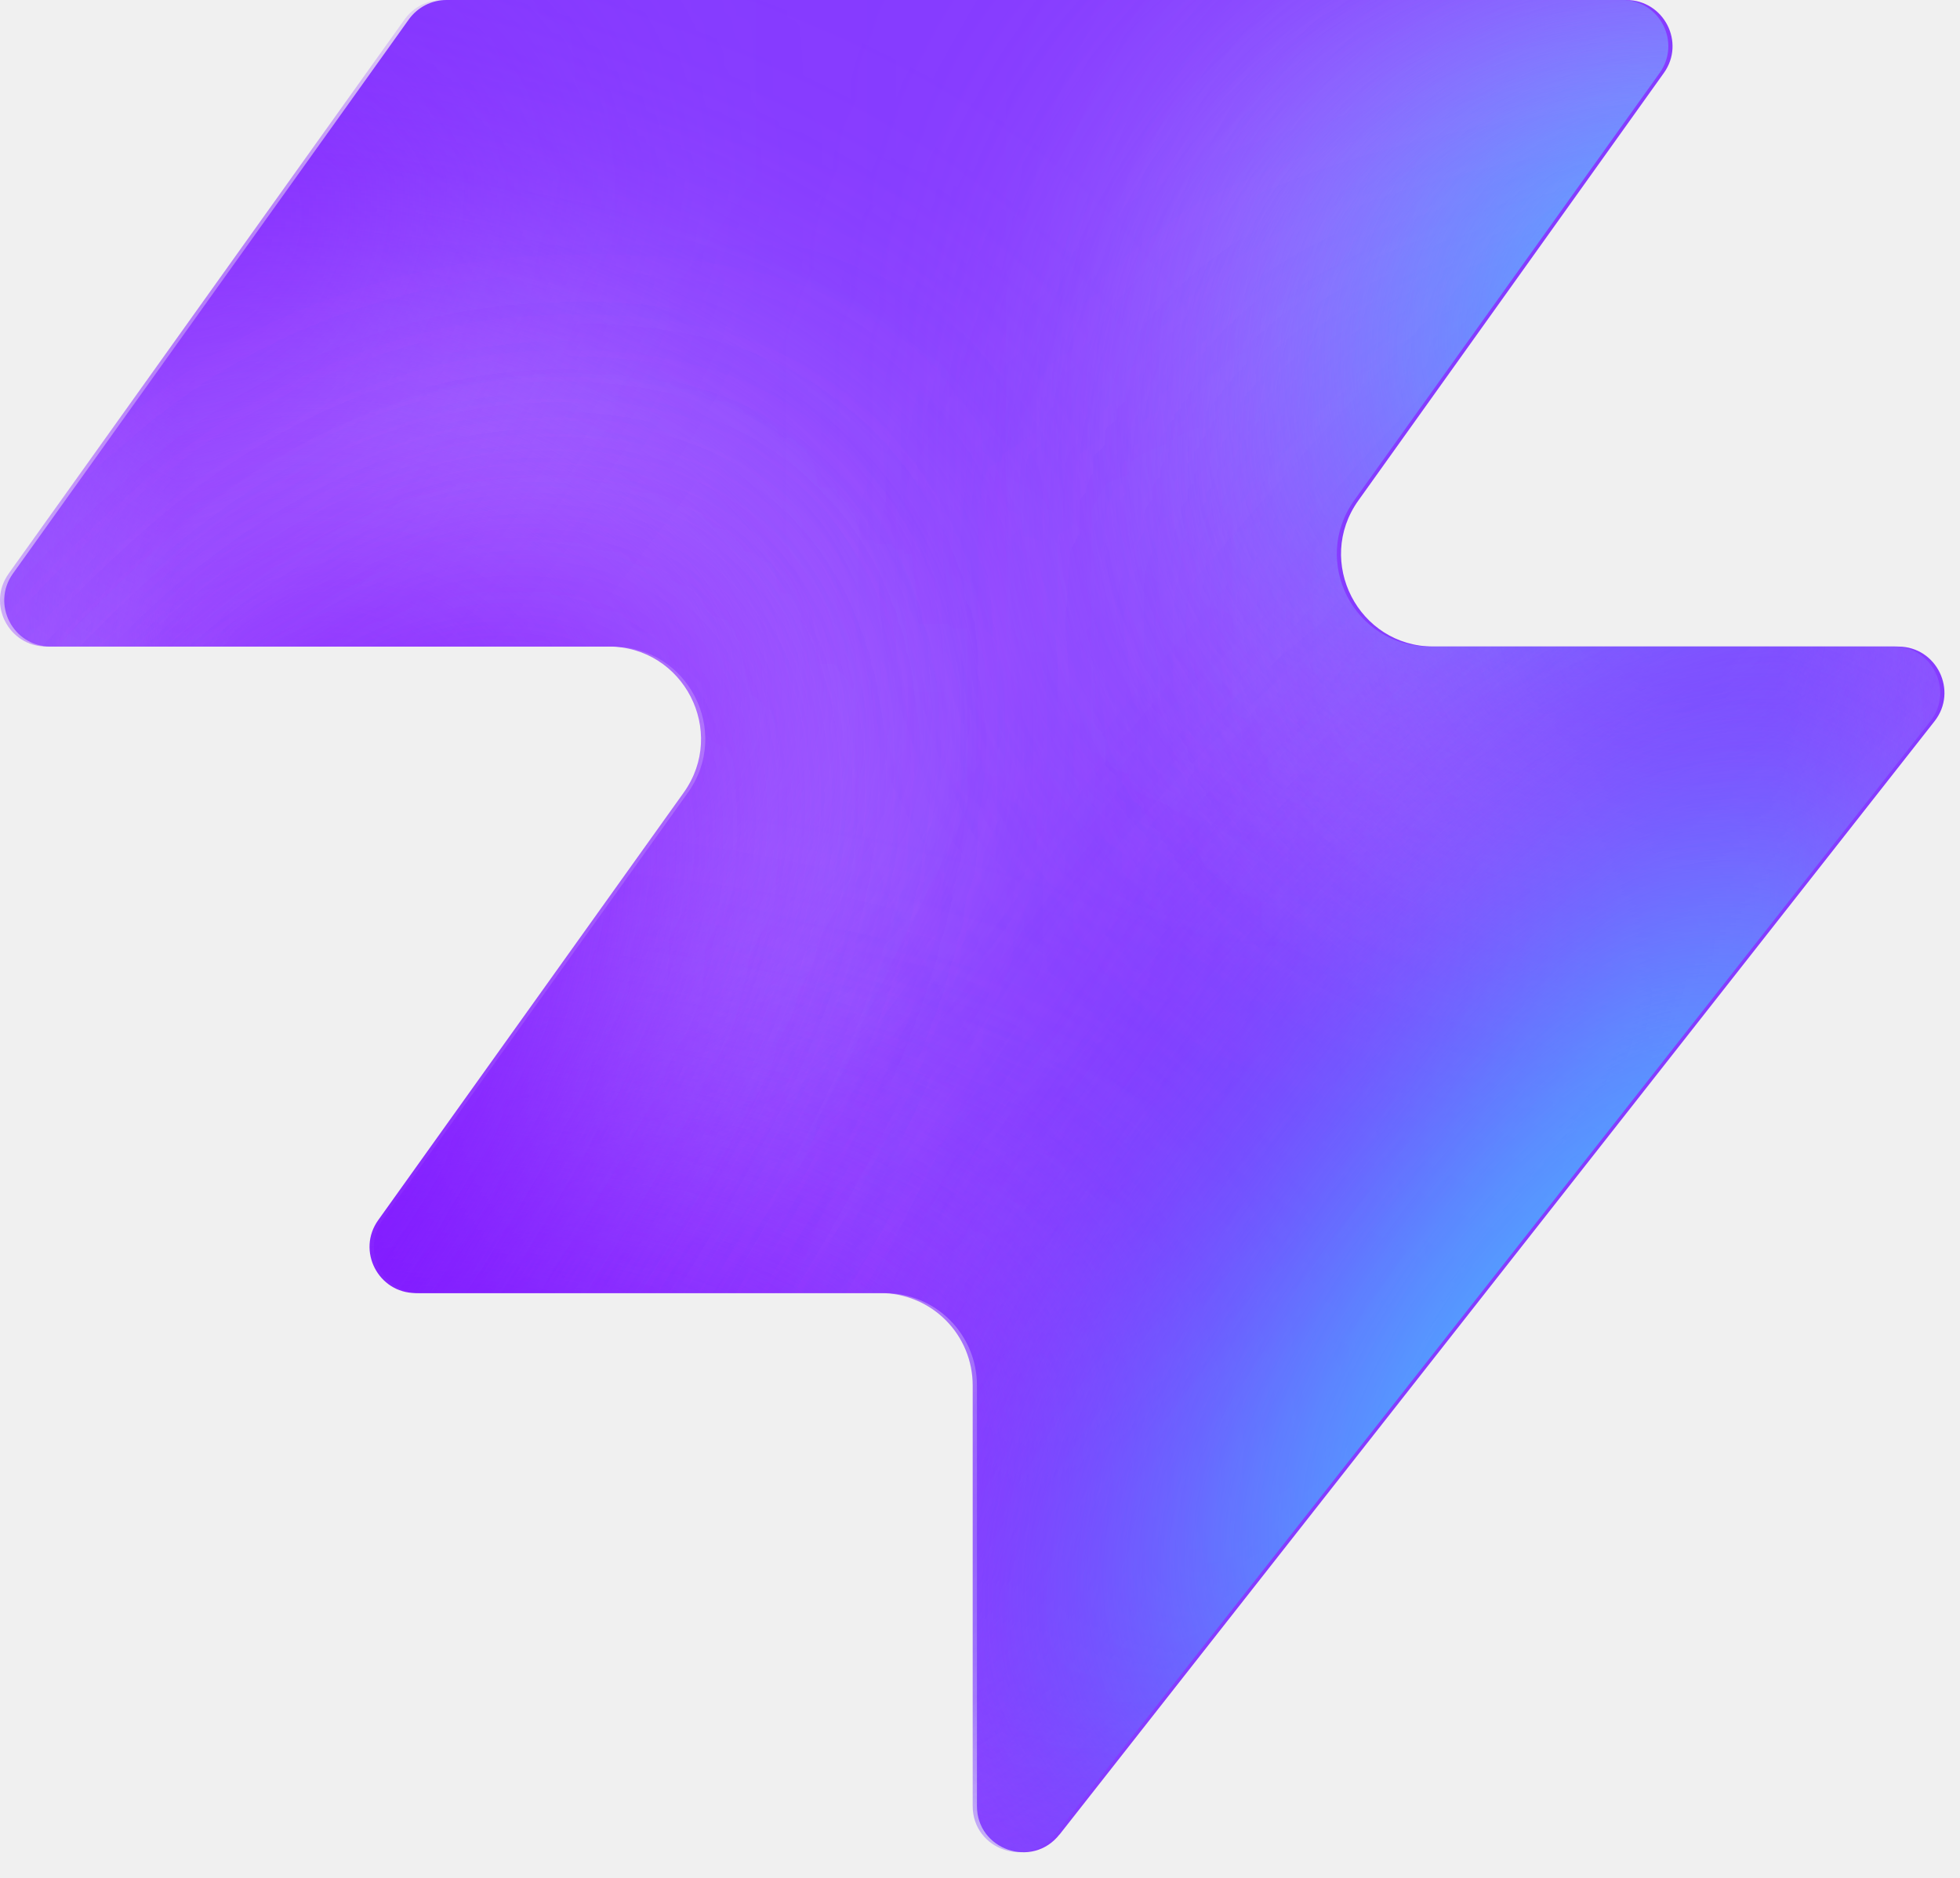
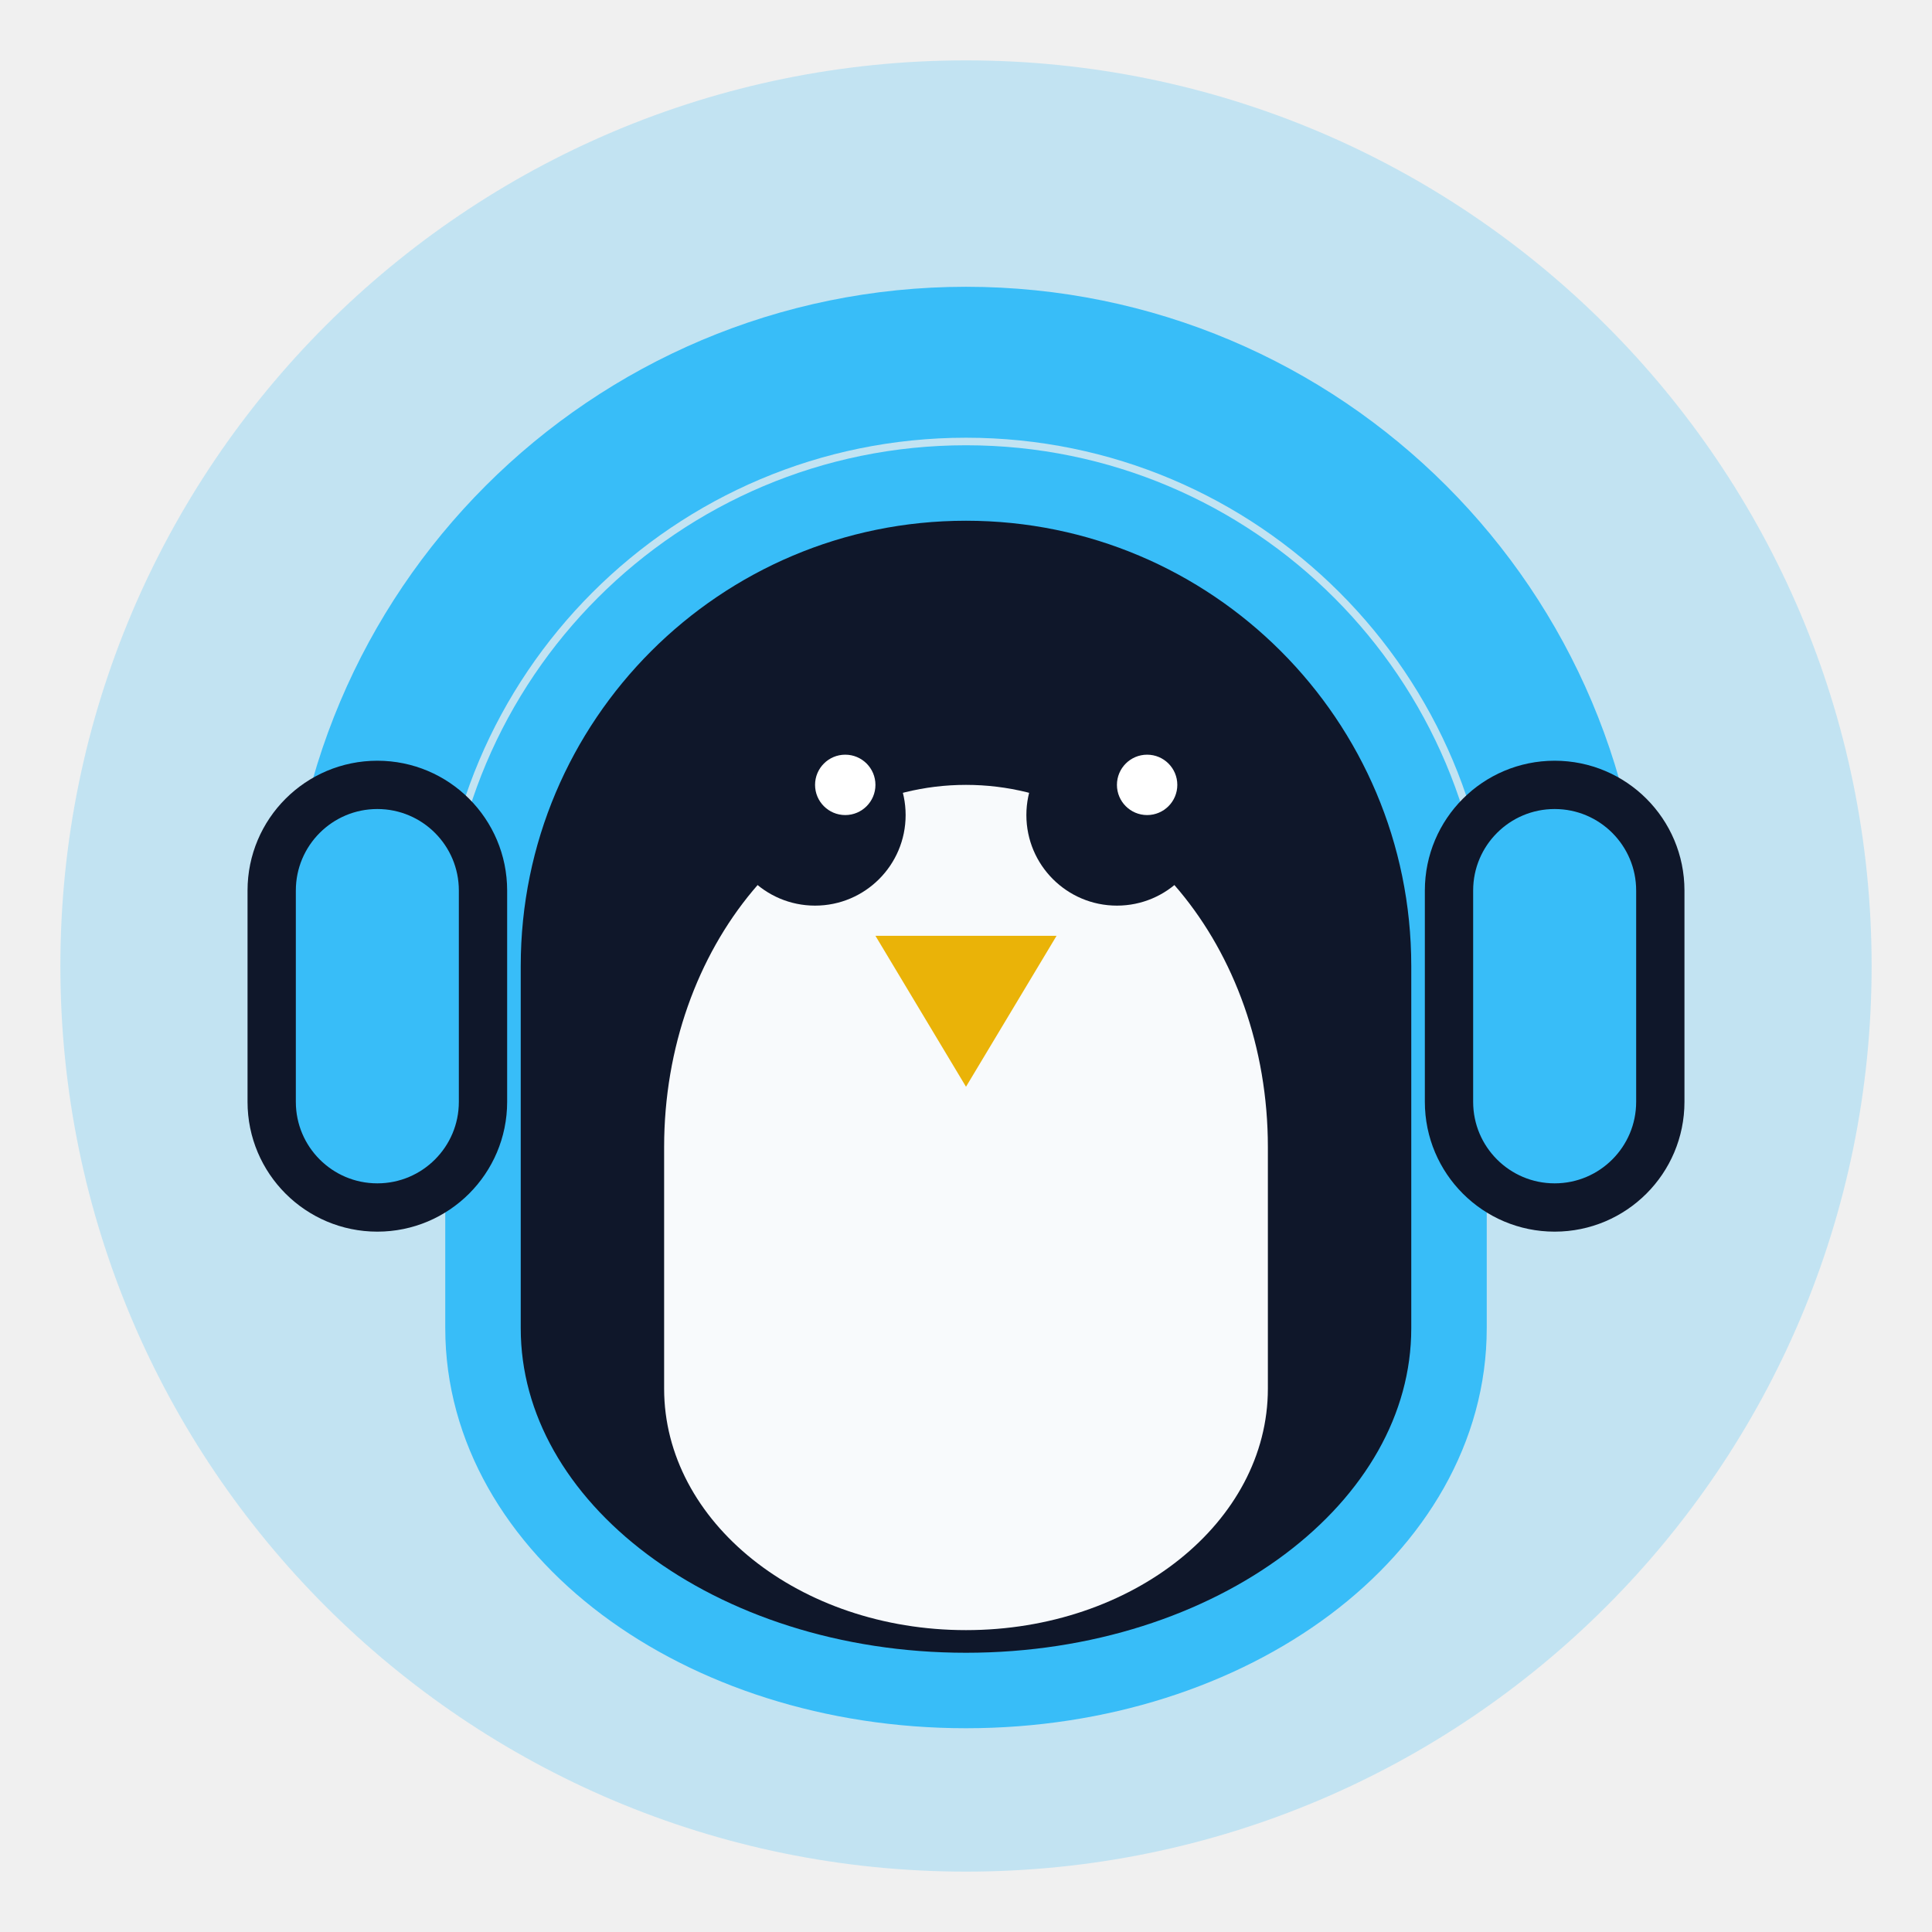
- <svg xmlns="http://www.w3.org/2000/svg" width="48" height="46" fill="none" viewBox="0 0 48 46">
-   <path fill="#863bff" d="M25.946 44.938c-.664.845-2.021.375-2.021-.698V33.937a2.26 2.26 0 0 0-2.262-2.262H10.287c-.92 0-1.456-1.04-.92-1.788l7.48-10.471c1.07-1.497 0-3.578-1.842-3.578H1.237c-.92 0-1.456-1.04-.92-1.788L10.013.474c.214-.297.556-.474.92-.474h28.894c.92 0 1.456 1.04.92 1.788l-7.48 10.471c-1.07 1.498 0 3.579 1.842 3.579h11.377c.943 0 1.473 1.088.89 1.83L25.947 44.94z" style="fill:#863bff;fill:color(display-p3 .525 .23 1);fill-opacity:1" />
-   <mask id="a" width="48" height="46" x="0" y="0" maskUnits="userSpaceOnUse" style="mask-type:alpha">
-     <path fill="#000" d="M25.842 44.938c-.664.844-2.021.375-2.021-.698V33.937a2.26 2.26 0 0 0-2.262-2.262H10.183c-.92 0-1.456-1.04-.92-1.788l7.48-10.471c1.07-1.498 0-3.579-1.842-3.579H1.133c-.92 0-1.456-1.04-.92-1.787L9.91.473c.214-.297.556-.474.92-.474h28.894c.92 0 1.456 1.04.92 1.788l-7.48 10.471c-1.07 1.498 0 3.578 1.842 3.578h11.377c.943 0 1.473 1.088.89 1.832L25.843 44.94z" style="fill:#000;fill-opacity:1" />
-   </mask>
-   <g mask="url(#a)">
-     <g filter="url(#b)">
-       <ellipse cx="5.508" cy="14.704" fill="#ede6ff" rx="5.508" ry="14.704" style="fill:#ede6ff;fill:color(display-p3 .927 .903 1);fill-opacity:1" transform="matrix(.00324 1 1 -.00324 -4.47 31.516)" />
-     </g>
-     <g filter="url(#c)">
-       <ellipse cx="10.399" cy="29.851" fill="#ede6ff" rx="10.399" ry="29.851" style="fill:#ede6ff;fill:color(display-p3 .927 .903 1);fill-opacity:1" transform="matrix(.00324 1 1 -.00324 -39.328 7.883)" />
-     </g>
-     <g filter="url(#d)">
-       <ellipse cx="5.508" cy="30.487" fill="#7e14ff" rx="5.508" ry="30.487" style="fill:#7e14ff;fill:color(display-p3 .492 .077 1);fill-opacity:1" transform="rotate(89.814 -25.913 -14.639)scale(1 -1)" />
-     </g>
-     <g filter="url(#e)">
-       <ellipse cx="5.508" cy="30.599" fill="#7e14ff" rx="5.508" ry="30.599" style="fill:#7e14ff;fill:color(display-p3 .492 .077 1);fill-opacity:1" transform="rotate(89.814 -32.644 -3.334)scale(1 -1)" />
-     </g>
-     <g filter="url(#f)">
-       <ellipse cx="5.508" cy="30.599" fill="#7e14ff" rx="5.508" ry="30.599" style="fill:#7e14ff;fill:color(display-p3 .492 .077 1);fill-opacity:1" transform="matrix(.00324 1 1 -.00324 -34.34 30.47)" />
-     </g>
-     <g filter="url(#g)">
-       <ellipse cx="14.072" cy="22.078" fill="#ede6ff" rx="14.072" ry="22.078" style="fill:#ede6ff;fill:color(display-p3 .927 .903 1);fill-opacity:1" transform="rotate(93.35 24.506 48.493)scale(-1 1)" />
-     </g>
-     <g filter="url(#h)">
-       <ellipse cx="3.47" cy="21.501" fill="#7e14ff" rx="3.47" ry="21.501" style="fill:#7e14ff;fill:color(display-p3 .492 .077 1);fill-opacity:1" transform="rotate(89.009 28.708 47.59)scale(-1 1)" />
-     </g>
-     <g filter="url(#i)">
-       <ellipse cx="3.47" cy="21.501" fill="#7e14ff" rx="3.47" ry="21.501" style="fill:#7e14ff;fill:color(display-p3 .492 .077 1);fill-opacity:1" transform="rotate(89.009 28.708 47.59)scale(-1 1)" />
-     </g>
-     <g filter="url(#j)">
-       <ellipse cx=".387" cy="8.972" fill="#7e14ff" rx="4.407" ry="29.108" style="fill:#7e14ff;fill:color(display-p3 .492 .077 1);fill-opacity:1" transform="rotate(39.51 .387 8.972)" />
-     </g>
-     <g filter="url(#k)">
-       <ellipse cx="47.523" cy="-6.092" fill="#7e14ff" rx="4.407" ry="29.108" style="fill:#7e14ff;fill:color(display-p3 .492 .077 1);fill-opacity:1" transform="rotate(37.892 47.523 -6.092)" />
-     </g>
-     <g filter="url(#l)">
-       <ellipse cx="41.412" cy="6.333" fill="#47bfff" rx="5.971" ry="9.665" style="fill:#47bfff;fill:color(display-p3 .28 .748 1);fill-opacity:1" transform="rotate(37.892 41.412 6.333)" />
-     </g>
-     <g filter="url(#m)">
-       <ellipse cx="-1.879" cy="38.332" fill="#7e14ff" rx="4.407" ry="29.108" style="fill:#7e14ff;fill:color(display-p3 .492 .077 1);fill-opacity:1" transform="rotate(37.892 -1.88 38.332)" />
-     </g>
-     <g filter="url(#n)">
-       <ellipse cx="-1.879" cy="38.332" fill="#7e14ff" rx="4.407" ry="29.108" style="fill:#7e14ff;fill:color(display-p3 .492 .077 1);fill-opacity:1" transform="rotate(37.892 -1.88 38.332)" />
-     </g>
-     <g filter="url(#o)">
-       <ellipse cx="35.651" cy="29.907" fill="#7e14ff" rx="4.407" ry="29.108" style="fill:#7e14ff;fill:color(display-p3 .492 .077 1);fill-opacity:1" transform="rotate(37.892 35.651 29.907)" />
-     </g>
-     <g filter="url(#p)">
-       <ellipse cx="38.418" cy="32.4" fill="#47bfff" rx="5.971" ry="15.297" style="fill:#47bfff;fill:color(display-p3 .28 .748 1);fill-opacity:1" transform="rotate(37.892 38.418 32.4)" />
-     </g>
-   </g>
-   <defs>
-     <filter id="b" width="60.045" height="41.654" x="-19.77" y="16.149" color-interpolation-filters="sRGB" filterUnits="userSpaceOnUse">
-       <feFlood flood-opacity="0" result="BackgroundImageFix" />
-       <feBlend in="SourceGraphic" in2="BackgroundImageFix" result="shape" />
-       <feGaussianBlur result="effect1_foregroundBlur_2002_17158" stdDeviation="7.659" />
-     </filter>
-     <filter id="c" width="90.34" height="51.437" x="-54.613" y="-7.533" color-interpolation-filters="sRGB" filterUnits="userSpaceOnUse">
-       <feFlood flood-opacity="0" result="BackgroundImageFix" />
-       <feBlend in="SourceGraphic" in2="BackgroundImageFix" result="shape" />
-       <feGaussianBlur result="effect1_foregroundBlur_2002_17158" stdDeviation="7.659" />
-     </filter>
-     <filter id="d" width="79.355" height="29.4" x="-49.64" y="2.03" color-interpolation-filters="sRGB" filterUnits="userSpaceOnUse">
-       <feFlood flood-opacity="0" result="BackgroundImageFix" />
-       <feBlend in="SourceGraphic" in2="BackgroundImageFix" result="shape" />
-       <feGaussianBlur result="effect1_foregroundBlur_2002_17158" stdDeviation="4.596" />
-     </filter>
-     <filter id="e" width="79.579" height="29.4" x="-45.045" y="20.029" color-interpolation-filters="sRGB" filterUnits="userSpaceOnUse">
-       <feFlood flood-opacity="0" result="BackgroundImageFix" />
-       <feBlend in="SourceGraphic" in2="BackgroundImageFix" result="shape" />
-       <feGaussianBlur result="effect1_foregroundBlur_2002_17158" stdDeviation="4.596" />
-     </filter>
-     <filter id="f" width="79.579" height="29.4" x="-43.513" y="21.178" color-interpolation-filters="sRGB" filterUnits="userSpaceOnUse">
-       <feFlood flood-opacity="0" result="BackgroundImageFix" />
-       <feBlend in="SourceGraphic" in2="BackgroundImageFix" result="shape" />
-       <feGaussianBlur result="effect1_foregroundBlur_2002_17158" stdDeviation="4.596" />
-     </filter>
-     <filter id="g" width="74.749" height="58.852" x="15.756" y="-17.901" color-interpolation-filters="sRGB" filterUnits="userSpaceOnUse">
-       <feFlood flood-opacity="0" result="BackgroundImageFix" />
-       <feBlend in="SourceGraphic" in2="BackgroundImageFix" result="shape" />
-       <feGaussianBlur result="effect1_foregroundBlur_2002_17158" stdDeviation="7.659" />
-     </filter>
-     <filter id="h" width="61.377" height="25.362" x="23.548" y="2.284" color-interpolation-filters="sRGB" filterUnits="userSpaceOnUse">
-       <feFlood flood-opacity="0" result="BackgroundImageFix" />
-       <feBlend in="SourceGraphic" in2="BackgroundImageFix" result="shape" />
-       <feGaussianBlur result="effect1_foregroundBlur_2002_17158" stdDeviation="4.596" />
-     </filter>
-     <filter id="i" width="61.377" height="25.362" x="23.548" y="2.284" color-interpolation-filters="sRGB" filterUnits="userSpaceOnUse">
-       <feFlood flood-opacity="0" result="BackgroundImageFix" />
-       <feBlend in="SourceGraphic" in2="BackgroundImageFix" result="shape" />
-       <feGaussianBlur result="effect1_foregroundBlur_2002_17158" stdDeviation="4.596" />
-     </filter>
-     <filter id="j" width="56.045" height="63.649" x="-27.636" y="-22.853" color-interpolation-filters="sRGB" filterUnits="userSpaceOnUse">
-       <feFlood flood-opacity="0" result="BackgroundImageFix" />
-       <feBlend in="SourceGraphic" in2="BackgroundImageFix" result="shape" />
-       <feGaussianBlur result="effect1_foregroundBlur_2002_17158" stdDeviation="4.596" />
-     </filter>
-     <filter id="k" width="54.814" height="64.646" x="20.116" y="-38.415" color-interpolation-filters="sRGB" filterUnits="userSpaceOnUse">
-       <feFlood flood-opacity="0" result="BackgroundImageFix" />
-       <feBlend in="SourceGraphic" in2="BackgroundImageFix" result="shape" />
-       <feGaussianBlur result="effect1_foregroundBlur_2002_17158" stdDeviation="4.596" />
-     </filter>
-     <filter id="l" width="33.541" height="35.313" x="24.641" y="-11.323" color-interpolation-filters="sRGB" filterUnits="userSpaceOnUse">
-       <feFlood flood-opacity="0" result="BackgroundImageFix" />
-       <feBlend in="SourceGraphic" in2="BackgroundImageFix" result="shape" />
-       <feGaussianBlur result="effect1_foregroundBlur_2002_17158" stdDeviation="4.596" />
-     </filter>
-     <filter id="m" width="54.814" height="64.646" x="-29.286" y="6.009" color-interpolation-filters="sRGB" filterUnits="userSpaceOnUse">
-       <feFlood flood-opacity="0" result="BackgroundImageFix" />
-       <feBlend in="SourceGraphic" in2="BackgroundImageFix" result="shape" />
-       <feGaussianBlur result="effect1_foregroundBlur_2002_17158" stdDeviation="4.596" />
-     </filter>
-     <filter id="n" width="54.814" height="64.646" x="-29.286" y="6.009" color-interpolation-filters="sRGB" filterUnits="userSpaceOnUse">
-       <feFlood flood-opacity="0" result="BackgroundImageFix" />
-       <feBlend in="SourceGraphic" in2="BackgroundImageFix" result="shape" />
-       <feGaussianBlur result="effect1_foregroundBlur_2002_17158" stdDeviation="4.596" />
-     </filter>
-     <filter id="o" width="54.814" height="64.646" x="8.244" y="-2.416" color-interpolation-filters="sRGB" filterUnits="userSpaceOnUse">
-       <feFlood flood-opacity="0" result="BackgroundImageFix" />
-       <feBlend in="SourceGraphic" in2="BackgroundImageFix" result="shape" />
-       <feGaussianBlur result="effect1_foregroundBlur_2002_17158" stdDeviation="4.596" />
-     </filter>
-     <filter id="p" width="39.409" height="43.623" x="18.713" y="10.588" color-interpolation-filters="sRGB" filterUnits="userSpaceOnUse">
-       <feFlood flood-opacity="0" result="BackgroundImageFix" />
-       <feBlend in="SourceGraphic" in2="BackgroundImageFix" result="shape" />
-       <feGaussianBlur result="effect1_foregroundBlur_2002_17158" stdDeviation="4.596" />
-     </filter>
-   </defs>
+ <svg xmlns="http://www.w3.org/2000/svg" width="32" height="32" viewBox="0 0 32 32" fill="none">
+   <circle cx="16" cy="16" r="15" fill="#38bdf8" opacity="0.25" />
+   <path d="M6 16C6 10.477 10.477 6 16 6C21.523 6 26 10.477 26 16" stroke="#38bdf8" stroke-width="2.5" stroke-linecap="round" />
+   <path d="M16 8C11.582 8 8 11.582 8 16V22C8 25.314 11.582 28 16 28C20.418 28 24 25.314 24 22V16C24 11.582 20.418 8 16 8Z" fill="#0f172a" stroke="#38bdf8" stroke-width="1.25" />
+   <path d="M16 13C13.239 13 11 15.686 11 19V23C11 25.209 13.239 27 16 27C18.761 27 21 25.209 21 23V19C21 15.686 18.761 13 16 13Z" fill="#f8fafc" />
+   <circle cx="13.5" cy="13.5" r="1.5" fill="#0f172a" />
+   <circle cx="14" cy="13" r="0.5" fill="#ffffff" />
+   <circle cx="18.5" cy="13.5" r="1.5" fill="#0f172a" />
+   <circle cx="19" cy="13" r="0.5" fill="#ffffff" />
+   <path d="M14.5 15.5L17.5 15.5L16 18Z" fill="#eab308" />
+   <rect x="4.5" y="13" width="3.5" height="7" rx="1.75" fill="#38bdf8" stroke="#0f172a" stroke-width="0.8" />
+   <rect x="24" y="13" width="3.5" height="7" rx="1.75" fill="#38bdf8" stroke="#0f172a" stroke-width="0.8" />
</svg>
